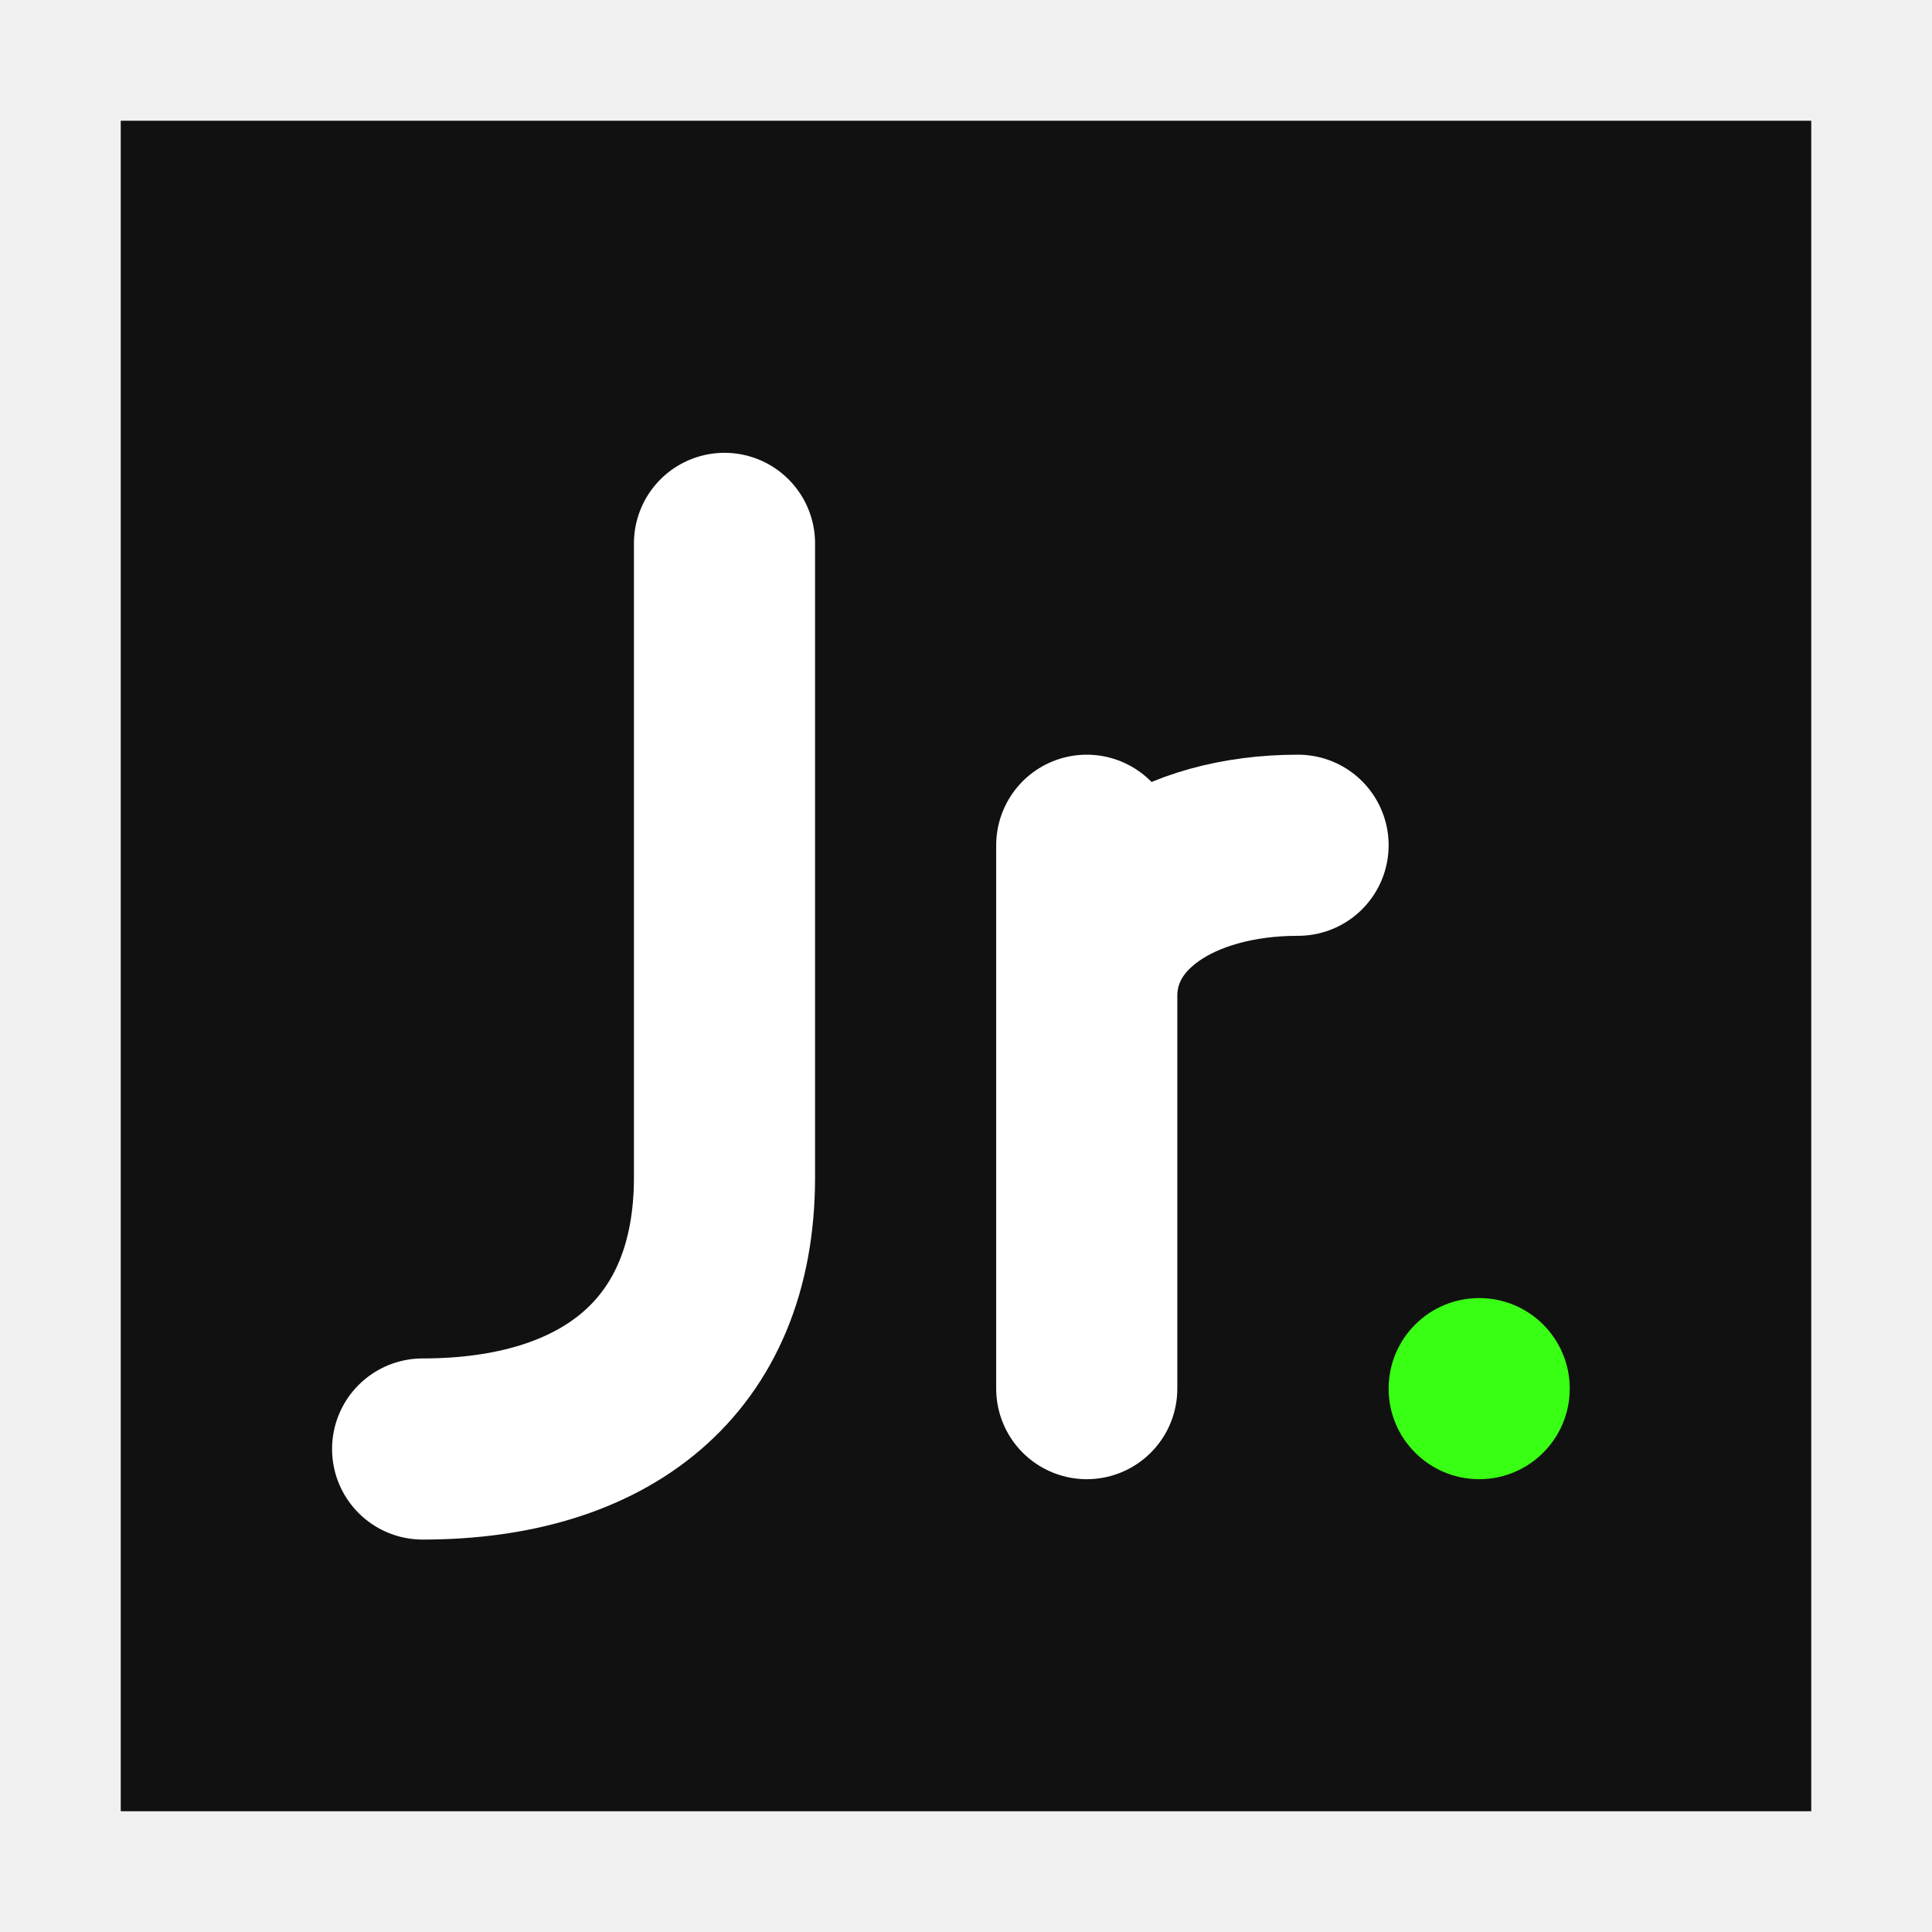
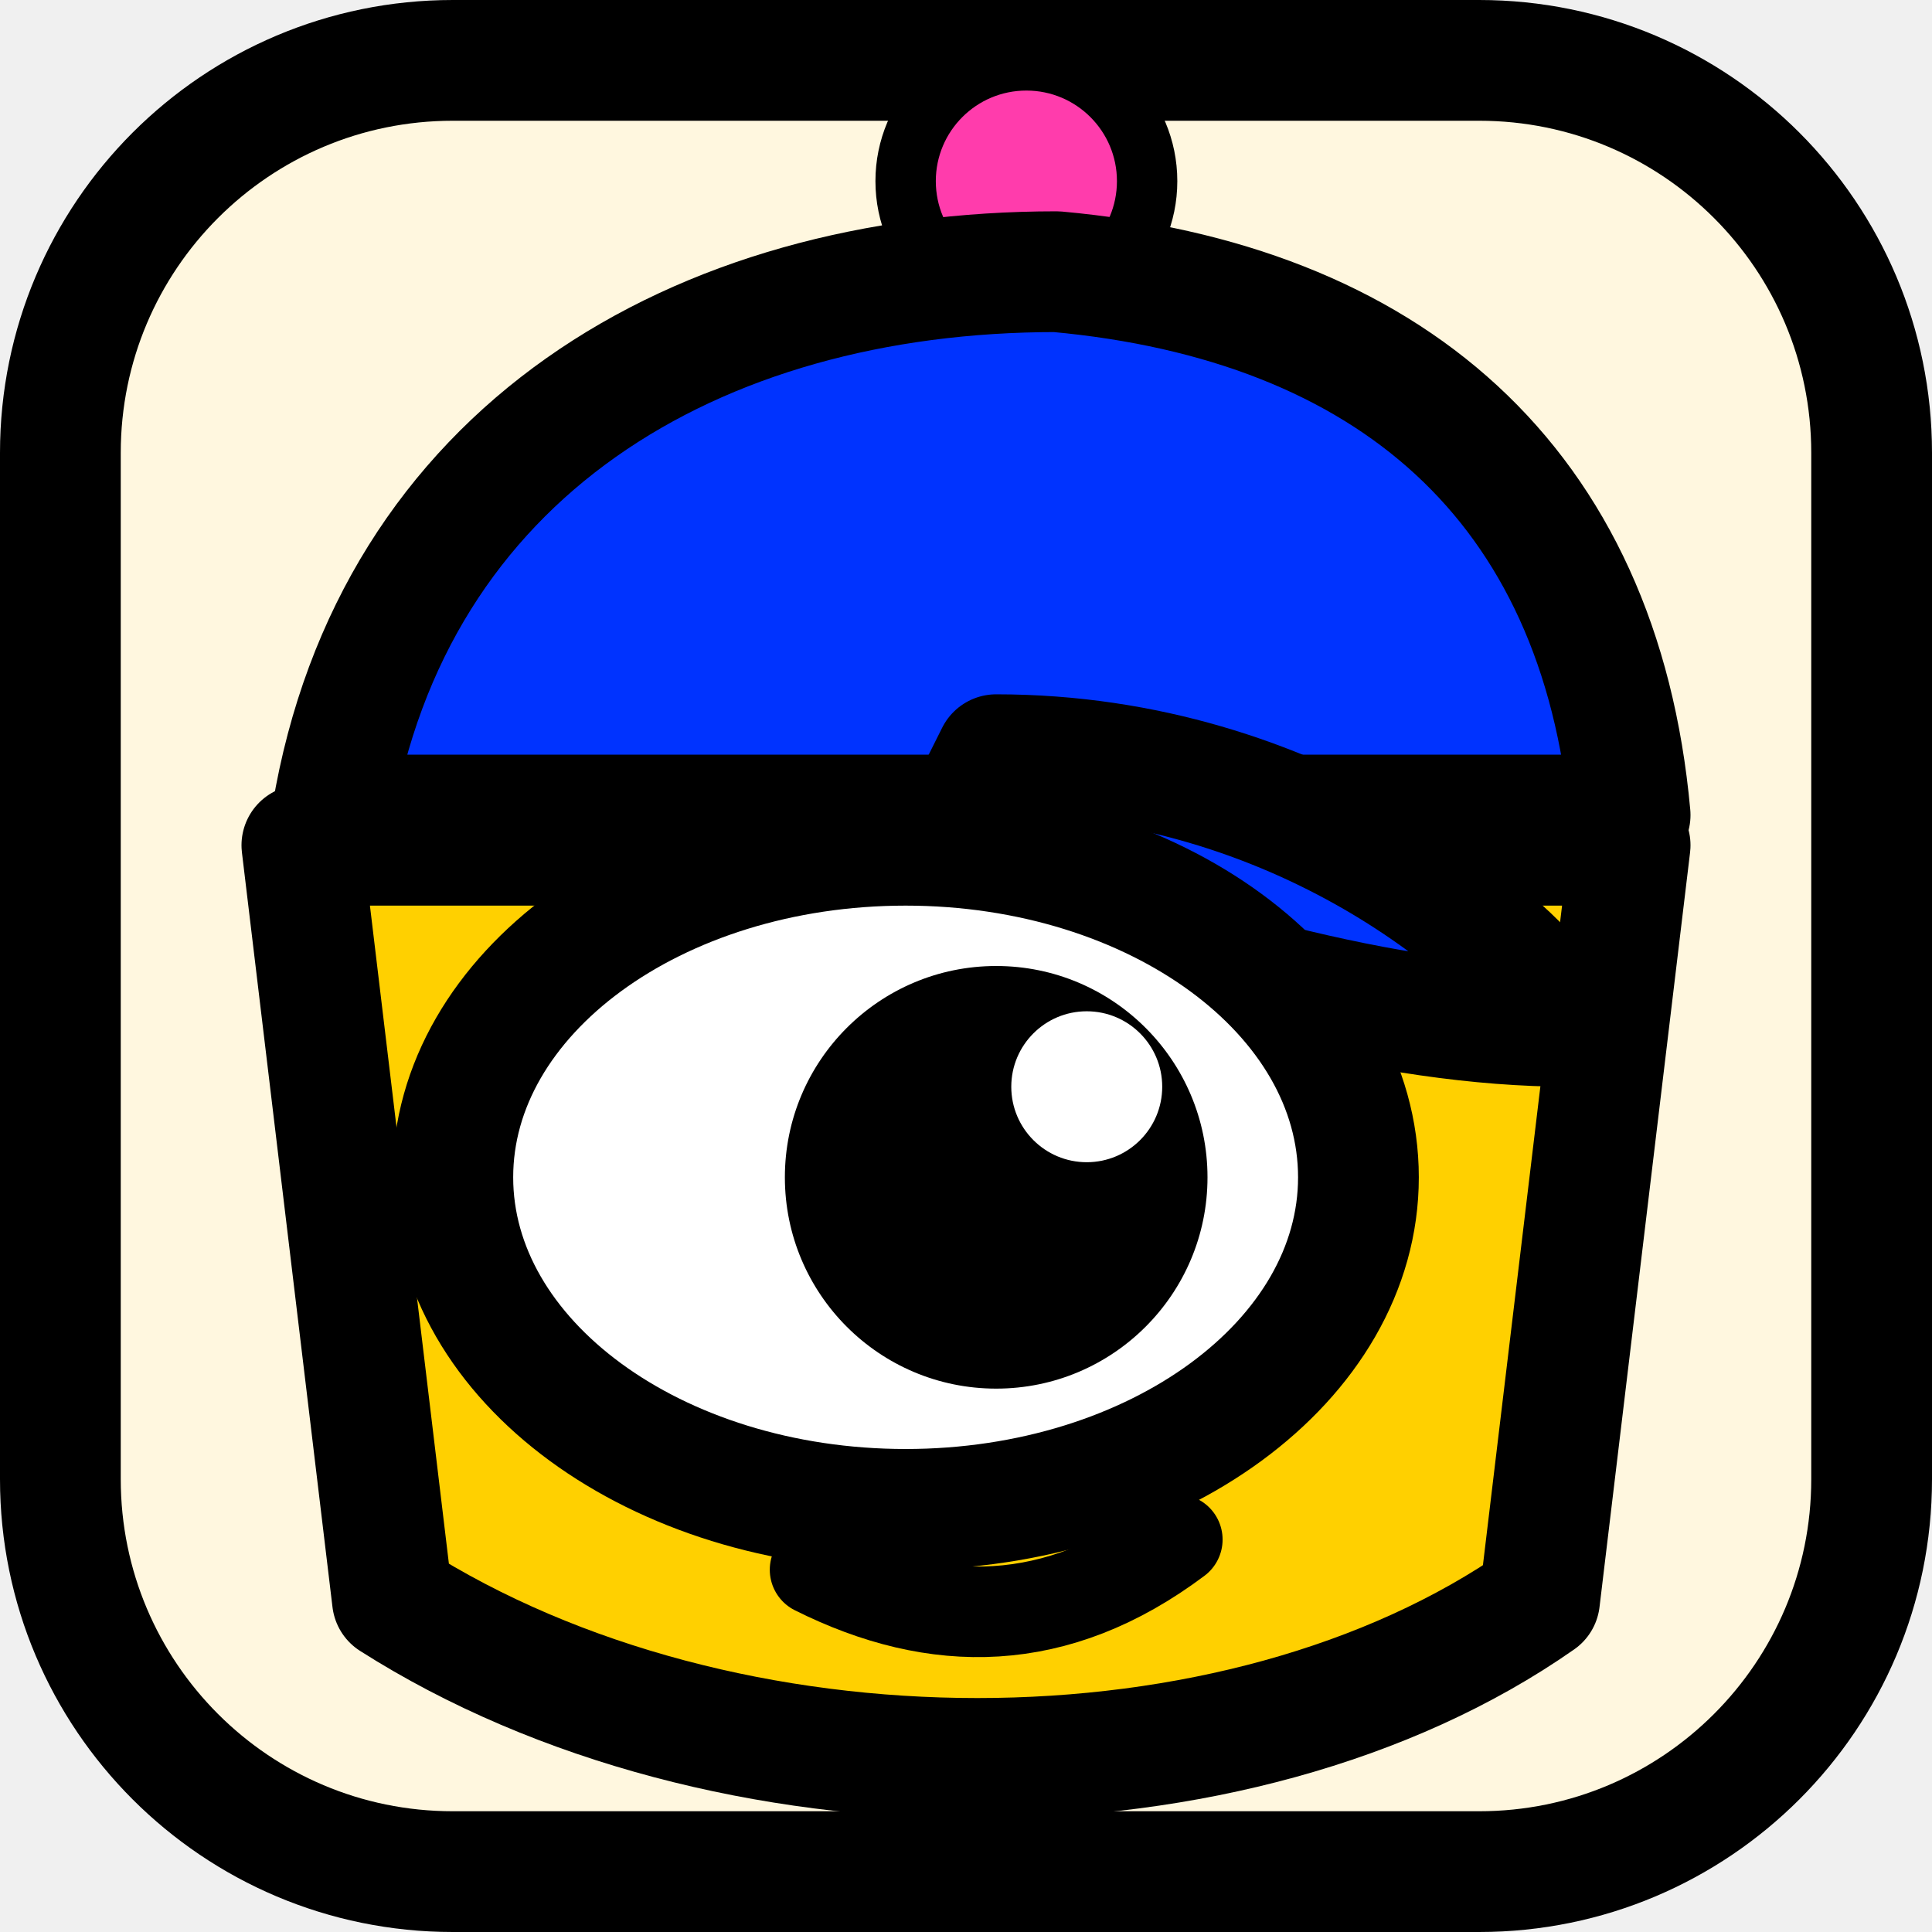
<svg xmlns="http://www.w3.org/2000/svg" viewBox="0 0 64 64" role="img" aria-label="Junior mark">
-   <rect x="4" y="4" width="56" height="56" fill="#111111" />
-   <path d="M24 18V39C24 45 20 48 14 48" fill="none" stroke="#ffffff" stroke-width="6" stroke-linecap="round" stroke-linejoin="round" />
-   <path d="M36 46V28M36 33C36 30 39 28 43 28" fill="none" stroke="#ffffff" stroke-width="6" stroke-linecap="round" stroke-linejoin="round" />
-   <circle cx="49" cy="46" r="3" fill="#39ff14" />
+   <rect x="2" y="2" width="60" height="60" rx="13" fill="#fff7df" stroke="#000" stroke-width="4" />
+   <path d="M30 15 33 7" fill="none" stroke="#000" stroke-width="4" stroke-linecap="round" />
+   <circle cx="34" cy="6" r="4" fill="#ff3cac" stroke="#000" stroke-width="2" />
+   <path d="M11 27c2-12 12-18 24-18 11 1 18 7 19 18z" fill="#0033ff" stroke="#000" stroke-width="4" stroke-linejoin="round" />
+   <path d="M10 28h44l-3 25c-10 7-27 7-38 0z" fill="#ffd000" stroke="#000" stroke-width="4" stroke-linejoin="round" />
+   <path d="M33 25c10 0 17 6 19 9-6 0-13-2-21-5z" fill="#0033ff" stroke="#000" stroke-width="4" stroke-linejoin="round" />
+   <ellipse cx="30" cy="39" rx="15" ry="11" fill="#fff" stroke="#000" stroke-width="4" />
+   <circle cx="33" cy="39" r="7" fill="#000" />
+   <circle cx="36" cy="36" r="2.5" fill="#fff" />
+   <path d="M27 52c4 2 8 2 12-1" fill="none" stroke="#000" stroke-width="3" stroke-linecap="round" />
</svg>
